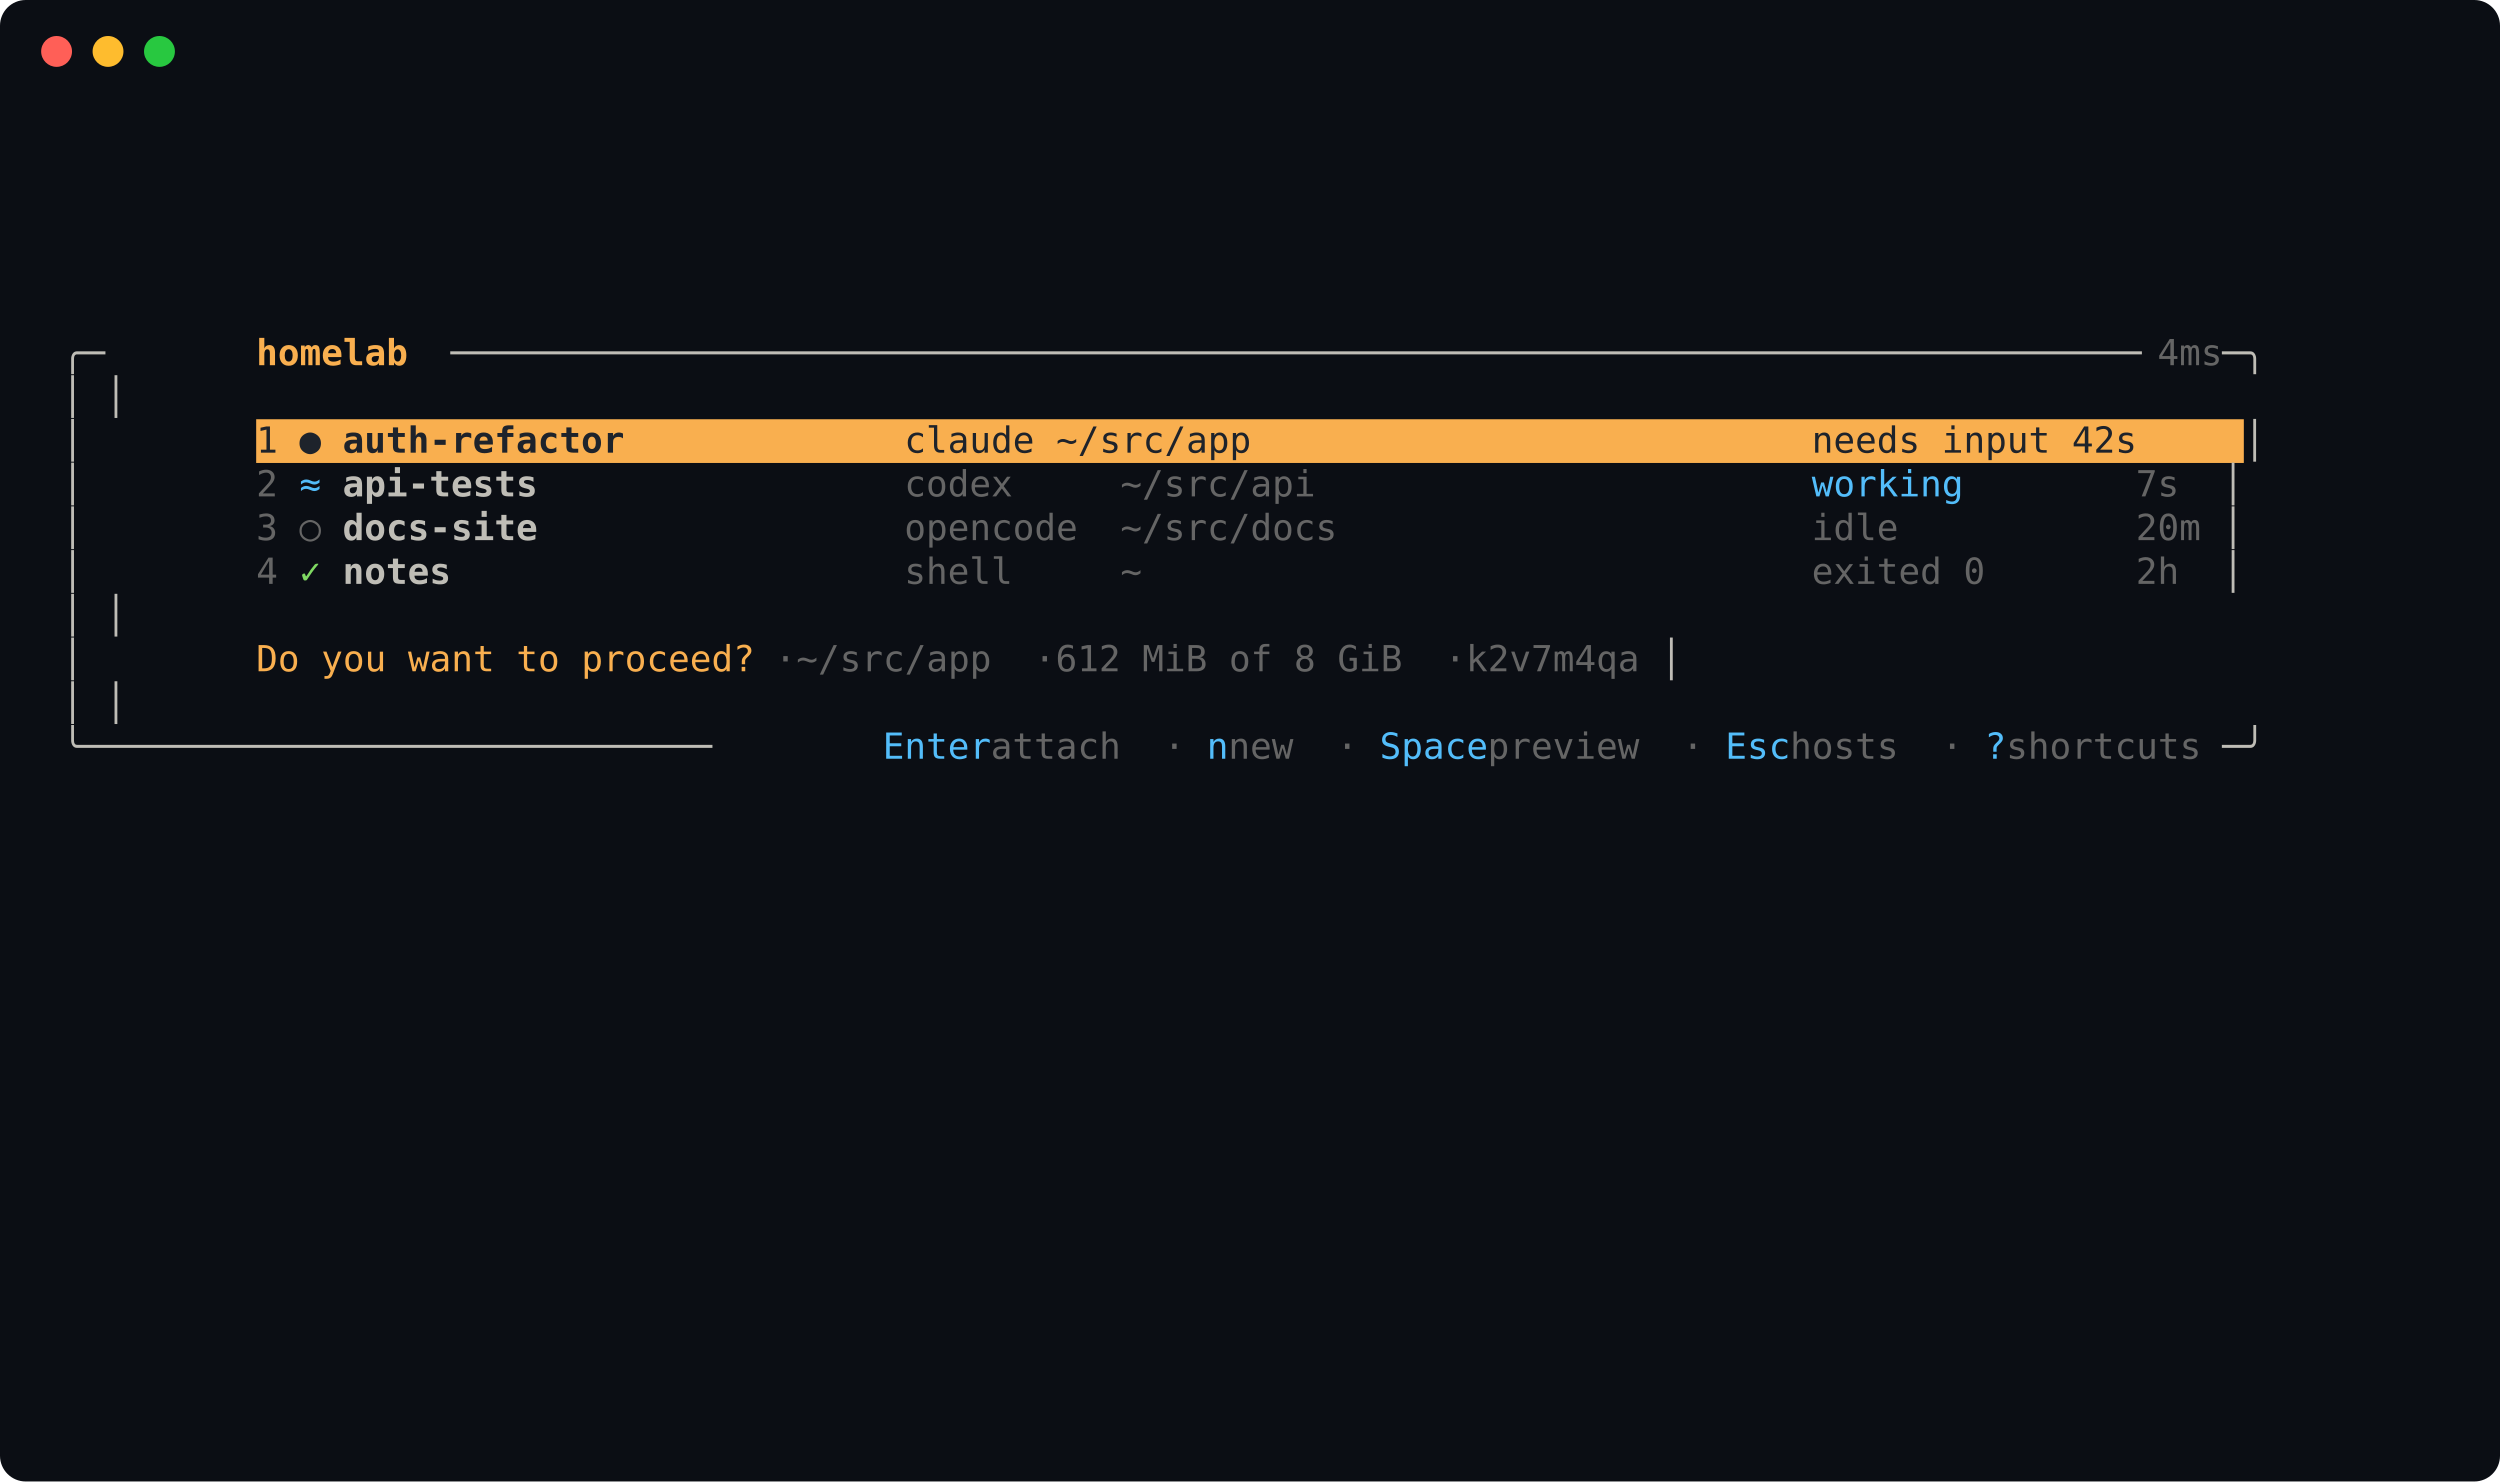
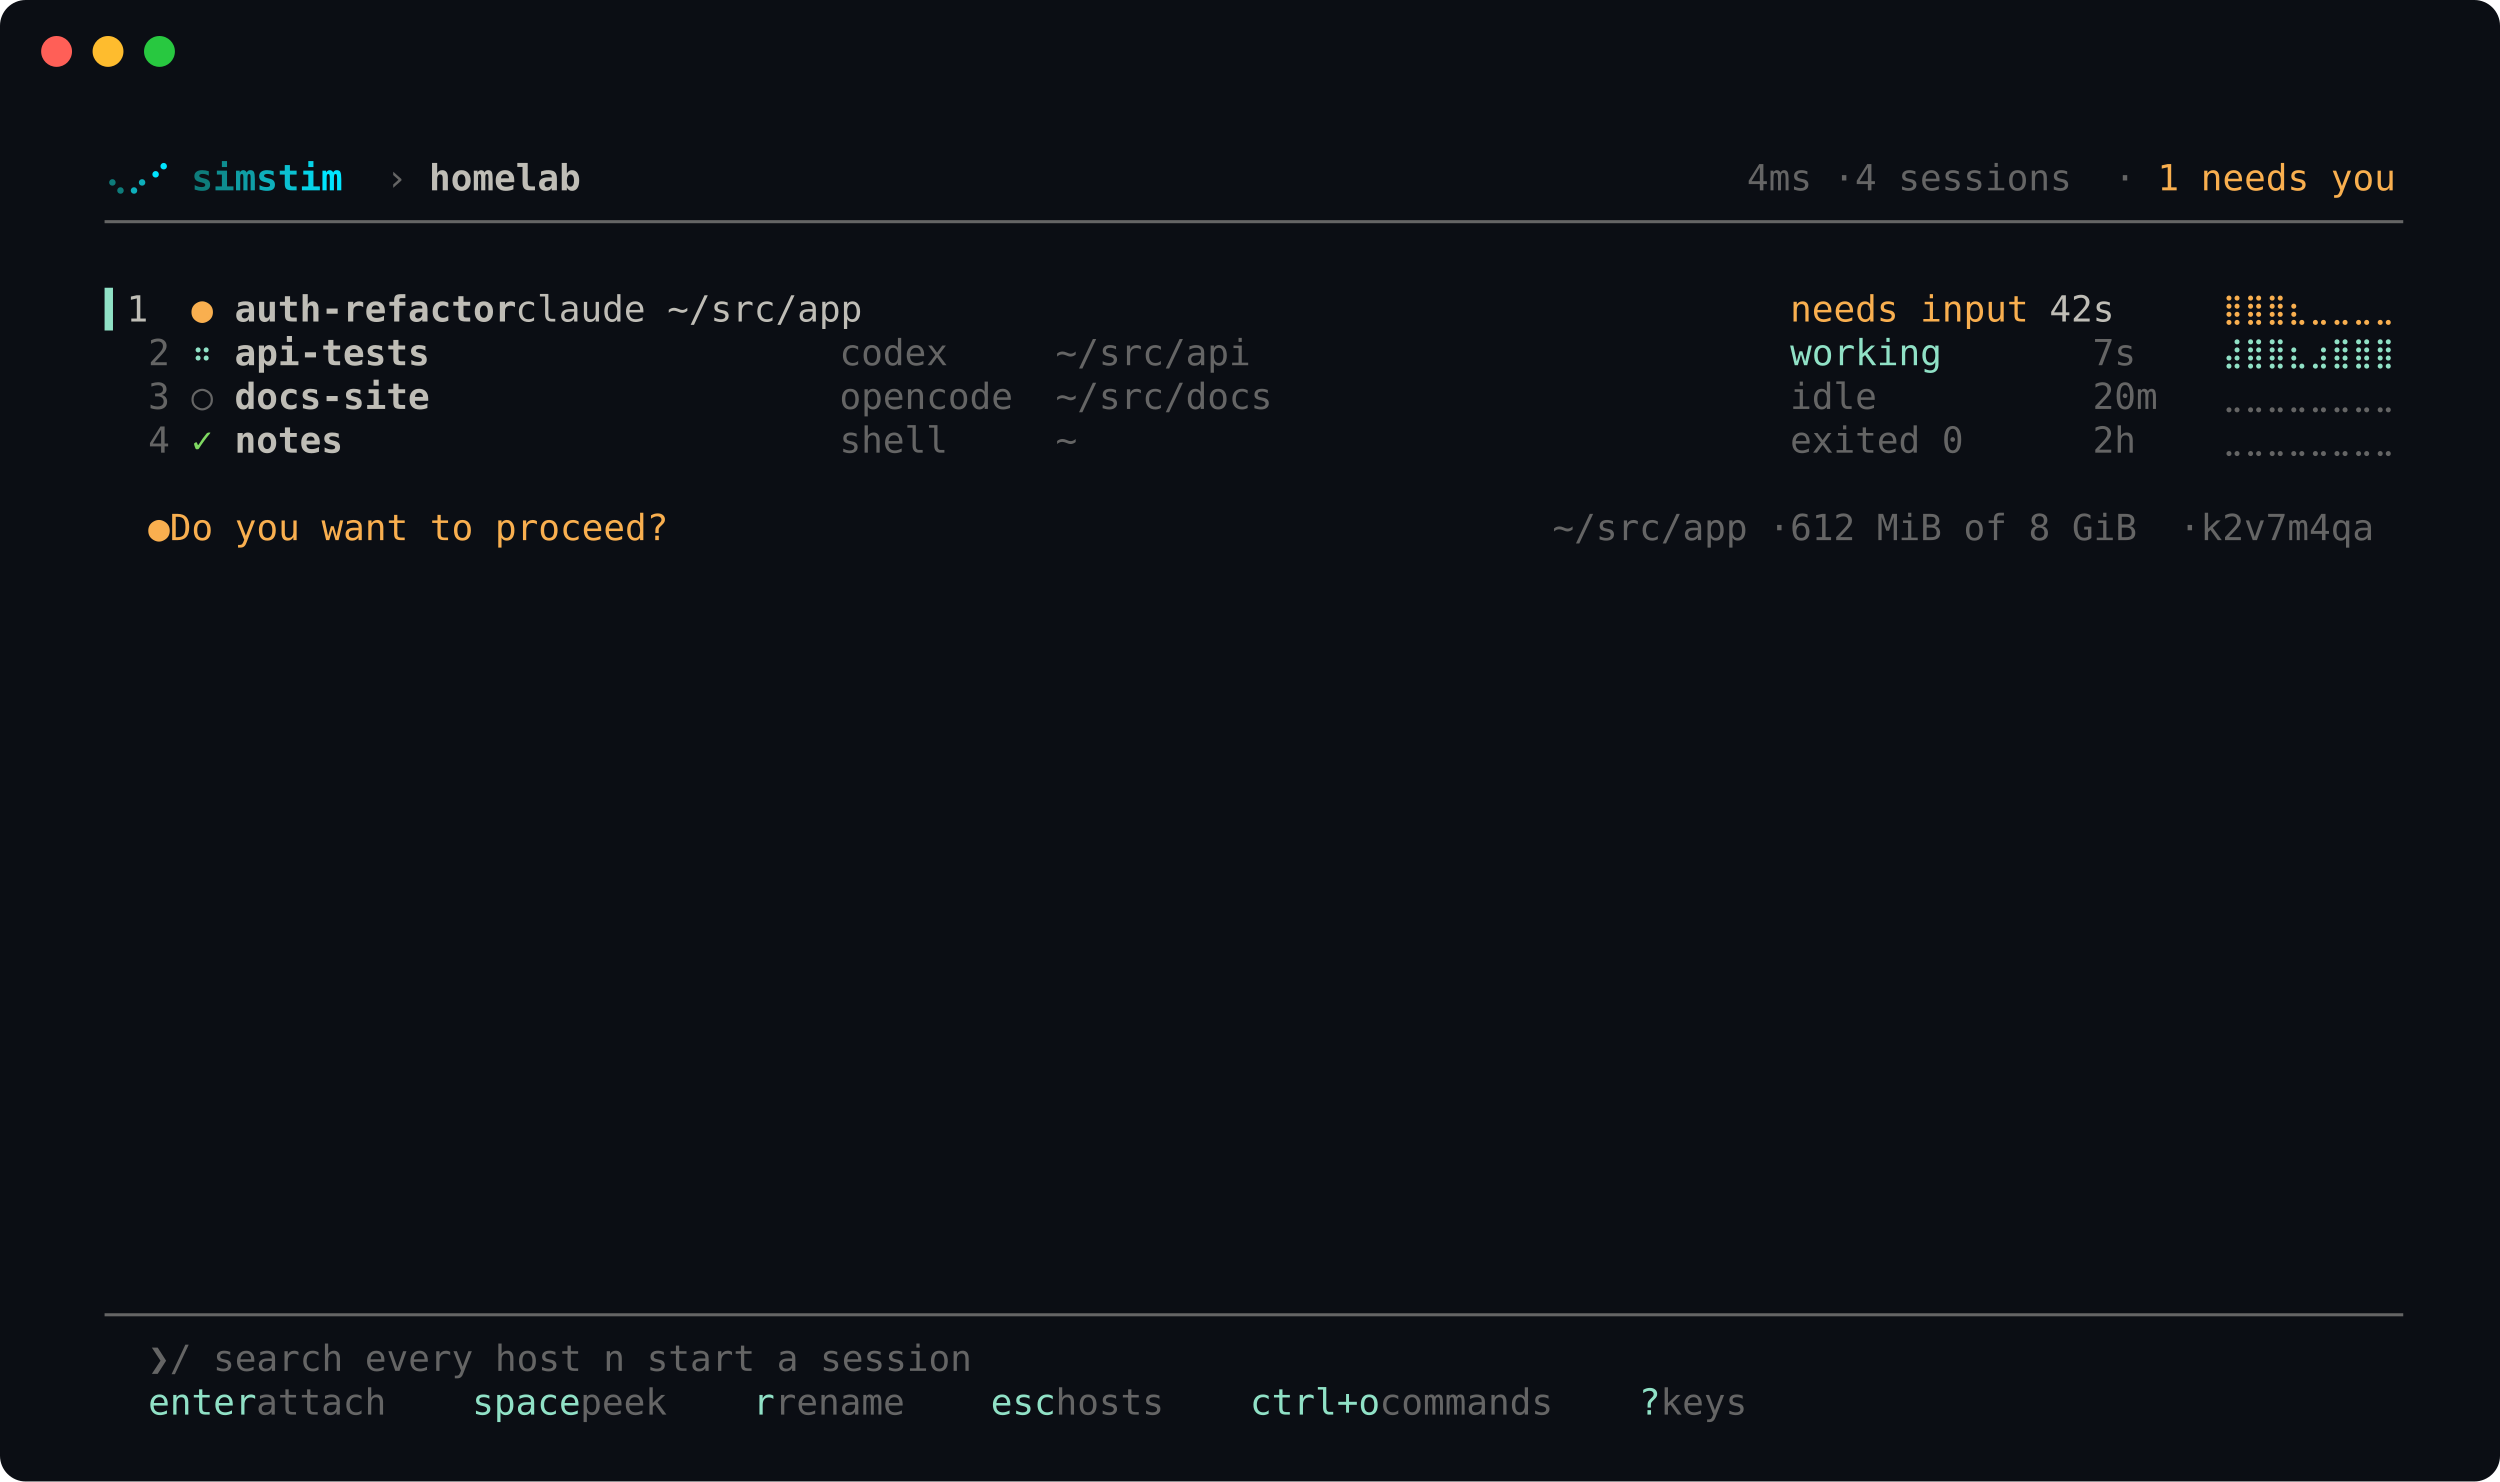
<svg xmlns="http://www.w3.org/2000/svg" width="972" height="576" viewBox="0 0 972 576">
  <style>text{font-family:"JetBrains Mono","SF Mono",Menlo,Consolas,"DejaVu Sans Mono",monospace;font-size:14px;white-space:pre}</style>
  <rect width="972" height="576" rx="10" fill="#0B0E14" />
  <circle cx="22" cy="20" r="6" fill="#FF5F57" />
  <circle cx="42" cy="20" r="6" fill="#FEBC2E" />
  <circle cx="62" cy="20" r="6" fill="#28C840" />
-   <rect x="99.6" y="163.0" width="772.8" height="17.0" fill="#F9AF4F" />
-   <text x="24.0" y="142.0" textLength="75.6" fill="#BFBDB6">       ╭─</text>
-   <text x="99.6" y="142.0" textLength="75.6" fill="#F9AF4F" font-weight="bold"> homelab </text>
-   <text x="175.2" y="142.0" textLength="663.6" fill="#BFBDB6">────────────────────────────────────────────────────────────────────────────── </text>
-   <text x="838.8" y="142.0" textLength="25.2" fill="#656565">4ms</text>
-   <text x="864.0" y="142.0" textLength="84.0" fill="#BFBDB6"> ─╮       </text>
-   <text x="24.0" y="159.0" textLength="924.0" fill="#BFBDB6">       │                                                                                              │       </text>
-   <text x="24.0" y="176.0" textLength="75.6" fill="#BFBDB6">       │ </text>
-   <text x="99.6" y="176.0" textLength="16.8" fill="#1E232B">1 </text>
-   <text x="116.4" y="176.0" textLength="8.4" fill="#1E232B">●</text>
-   <text x="133.2" y="176.0" textLength="109.2" fill="#1E232B" font-weight="bold">auth-refactor</text>
-   <text x="351.6" y="176.0" textLength="159.6" fill="#1E232B">claude    ~/src/app</text>
-   <text x="704.4" y="176.0" textLength="168.0" fill="#1E232B">needs input     42s </text>
-   <text x="872.4" y="176.0" textLength="75.6" fill="#BFBDB6"> │       </text>
-   <text x="24.0" y="193.0" textLength="75.6" fill="#BFBDB6">       │ </text>
-   <text x="99.6" y="193.0" textLength="8.4" fill="#656565">2</text>
-   <text x="116.4" y="193.0" textLength="8.4" fill="#53BDFA">≈</text>
-   <text x="133.2" y="193.0" textLength="75.6" fill="#BFBDB6" font-weight="bold">api-tests</text>
-   <text x="351.6" y="193.0" textLength="67.2" fill="#656565">codex   </text>
-   <text x="435.6" y="193.0" textLength="75.6" fill="#656565">~/src/api</text>
-   <text x="704.4" y="193.0" textLength="109.2" fill="#53BDFA">working      </text>
-   <text x="830.4" y="193.0" textLength="33.6" fill="#656565">  7s</text>
-   <text x="864.0" y="193.0" textLength="84.0" fill="#BFBDB6">  │       </text>
-   <text x="24.0" y="210.0" textLength="75.6" fill="#BFBDB6">       │ </text>
-   <text x="99.6" y="210.0" textLength="8.4" fill="#656565">3</text>
-   <text x="116.4" y="210.0" textLength="8.4" fill="#656565">○</text>
-   <text x="133.2" y="210.0" textLength="75.6" fill="#BFBDB6" font-weight="bold">docs-site</text>
-   <text x="351.6" y="210.0" textLength="67.2" fill="#656565">opencode</text>
-   <text x="435.6" y="210.0" textLength="84.0" fill="#656565">~/src/docs</text>
-   <text x="704.4" y="210.0" textLength="109.2" fill="#656565">idle         </text>
-   <text x="830.4" y="210.0" textLength="33.6" fill="#656565"> 20m</text>
-   <text x="864.0" y="210.0" textLength="84.0" fill="#BFBDB6">  │       </text>
-   <text x="24.0" y="227.0" textLength="75.6" fill="#BFBDB6">       │ </text>
-   <text x="99.6" y="227.0" textLength="8.4" fill="#656565">4</text>
-   <text x="116.4" y="227.0" textLength="8.4" fill="#7FD962">✓</text>
-   <text x="133.2" y="227.0" textLength="42.0" fill="#BFBDB6" font-weight="bold">notes</text>
-   <text x="351.6" y="227.0" textLength="67.2" fill="#656565">shell   </text>
-   <text x="435.6" y="227.0" textLength="8.4" fill="#656565">~</text>
-   <text x="704.4" y="227.0" textLength="109.2" fill="#656565">exited 0     </text>
-   <text x="830.4" y="227.0" textLength="33.6" fill="#656565">  2h</text>
-   <text x="864.0" y="227.0" textLength="84.0" fill="#BFBDB6">  │       </text>
-   <text x="24.0" y="244.0" textLength="924.0" fill="#BFBDB6">       │                                                                                              │       </text>
-   <text x="24.0" y="261.0" textLength="75.6" fill="#BFBDB6">       │ </text>
-   <text x="99.6" y="261.0" textLength="193.2" fill="#F9AF4F">Do you want to proceed?</text>
-   <text x="301.2" y="261.0" textLength="8.4" fill="#656565">·</text>
-   <text x="309.6" y="261.0" textLength="92.4" fill="#656565"> ~/src/app </text>
-   <text x="402.0" y="261.0" textLength="8.4" fill="#656565">·</text>
-   <text x="410.4" y="261.0" textLength="151.2" fill="#656565"> 612 MiB of 8 GiB </text>
-   <text x="561.6" y="261.0" textLength="8.4" fill="#656565">·</text>
-   <text x="570.0" y="261.0" textLength="75.6" fill="#656565"> k2v7m4qa</text>
-   <text x="645.6" y="261.0" textLength="302.4" fill="#BFBDB6">                            │       </text>
-   <text x="24.0" y="278.0" textLength="924.0" fill="#BFBDB6">       │                                                                                              │       </text>
-   <text x="24.0" y="295.0" textLength="319.2" fill="#BFBDB6">       ╰───────────────────────────── </text>
-   <text x="343.2" y="295.0" textLength="42.0" fill="#53BDFA">Enter</text>
-   <text x="385.2" y="295.0" textLength="67.2" fill="#656565"> attach </text>
-   <text x="452.4" y="295.0" textLength="8.4" fill="#656565">·</text>
-   <text x="469.2" y="295.0" textLength="8.4" fill="#53BDFA">n</text>
-   <text x="477.6" y="295.0" textLength="42.0" fill="#656565"> new </text>
-   <text x="519.6" y="295.0" textLength="8.4" fill="#656565">·</text>
-   <text x="536.4" y="295.0" textLength="42.0" fill="#53BDFA">Space</text>
-   <text x="578.4" y="295.0" textLength="75.6" fill="#656565"> preview </text>
-   <text x="654.0" y="295.0" textLength="8.4" fill="#656565">·</text>
-   <text x="670.8" y="295.0" textLength="25.2" fill="#53BDFA">Esc</text>
-   <text x="696.0" y="295.0" textLength="58.8" fill="#656565"> hosts </text>
-   <text x="754.8" y="295.0" textLength="8.4" fill="#656565">·</text>
-   <text x="771.6" y="295.0" textLength="8.4" fill="#53BDFA">?</text>
-   <text x="780.0" y="295.0" textLength="84.0" fill="#656565"> shortcuts</text>
-   <text x="864.0" y="295.0" textLength="84.0" fill="#BFBDB6"> ─╯       </text>
+   <text x="40.8" y="74.0" textLength="8.4" fill="#0E7C7B" font-weight="bold">⢄</text>
+   <text x="49.2" y="74.0" textLength="8.4" fill="#0EAFBB" font-weight="bold">⡠</text>
+   <text x="57.6" y="74.0" textLength="8.4" fill="#00E5FF" font-weight="bold">⠊</text>
+   <text x="74.4" y="74.0" textLength="8.4" fill="#0E7C7B" font-weight="bold">s</text>
+   <text x="82.8" y="74.0" textLength="8.4" fill="#0E8D90" font-weight="bold">i</text>
+   <text x="91.2" y="74.0" textLength="8.4" fill="#0F9EA5" font-weight="bold">m</text>
+   <text x="99.6" y="74.0" textLength="8.4" fill="#0EAFBB" font-weight="bold">s</text>
+   <text x="108.0" y="74.0" textLength="8.4" fill="#0BC1D1" font-weight="bold">t</text>
+   <text x="116.4" y="74.0" textLength="8.4" fill="#06D3E8" font-weight="bold">i</text>
+   <text x="124.8" y="74.0" textLength="8.4" fill="#00E5FF" font-weight="bold">m</text>
+   <text x="150.0" y="74.0" textLength="8.4" fill="#656565">›</text>
+   <text x="166.8" y="74.0" textLength="58.8" fill="#BFBDB6" font-weight="bold">homelab</text>
+   <text x="679.2" y="74.0" textLength="33.6" fill="#656565">4ms </text>
+   <text x="712.8" y="74.0" textLength="8.4" fill="#656565">·</text>
+   <text x="721.2" y="74.0" textLength="100.8" fill="#656565"> 4 sessions </text>
+   <text x="822.0" y="74.0" textLength="8.4" fill="#656565">·</text>
+   <text x="838.8" y="74.0" textLength="92.4" fill="#F9AF4F">1 needs you</text>
+   <text x="40.8" y="91.0" textLength="890.4" fill="#656565">──────────────────────────────────────────────────────────────────────────────────────────────────────────</text>
+   <text x="40.8" y="125.0" textLength="8.4" fill="#90E1C6">▍</text>
+   <text x="49.2" y="125.0" textLength="25.2" fill="#BFBDB6"> 1 </text>
+   <text x="74.4" y="125.0" textLength="8.4" fill="#F9AF4F">●</text>
+   <text x="91.2" y="125.0" textLength="109.2" fill="#BFBDB6" font-weight="bold">auth-refactor</text>
+   <text x="200.4" y="125.0" textLength="495.6" fill="#BFBDB6">               claude    ~/src/app                         </text>
+   <text x="696.0" y="125.0" textLength="100.8" fill="#F9AF4F">needs input </text>
+   <text x="796.8" y="125.0" textLength="67.2" fill="#BFBDB6">   42s  </text>
+   <text x="864.0" y="125.0" textLength="8.4" fill="#F9AF4F">⣿</text>
+   <text x="872.4" y="125.0" textLength="8.4" fill="#F9AF4F">⣿</text>
+   <text x="880.8" y="125.0" textLength="8.4" fill="#F9AF4F">⣿</text>
+   <text x="889.2" y="125.0" textLength="8.4" fill="#F9AF4F">⣆</text>
+   <text x="897.6" y="125.0" textLength="8.4" fill="#F9AF4F">⣀</text>
+   <text x="906.0" y="125.0" textLength="8.4" fill="#F9AF4F">⣀</text>
+   <text x="914.4" y="125.0" textLength="8.4" fill="#F9AF4F">⣀</text>
+   <text x="922.8" y="125.0" textLength="8.4" fill="#F9AF4F">⣀</text>
+   <text x="57.6" y="142.0" textLength="8.4" fill="#656565">2</text>
+   <text x="74.4" y="142.0" textLength="8.4" fill="#90E1C6">⠶</text>
+   <text x="91.2" y="142.0" textLength="75.6" fill="#BFBDB6" font-weight="bold">api-tests</text>
+   <text x="326.4" y="142.0" textLength="67.2" fill="#656565">codex   </text>
+   <text x="410.4" y="142.0" textLength="75.6" fill="#656565">~/src/api</text>
+   <text x="696.0" y="142.0" textLength="100.8" fill="#90E1C6">working     </text>
+   <text x="813.6" y="142.0" textLength="33.6" fill="#656565">  7s</text>
+   <text x="864.0" y="142.0" textLength="8.4" fill="#90E1C6">⣼</text>
+   <text x="872.4" y="142.0" textLength="8.4" fill="#90E1C6">⣿</text>
+   <text x="880.8" y="142.0" textLength="8.4" fill="#90E1C6">⣿</text>
+   <text x="889.2" y="142.0" textLength="8.4" fill="#90E1C6">⣆</text>
+   <text x="897.6" y="142.0" textLength="8.4" fill="#90E1C6">⣰</text>
+   <text x="906.0" y="142.0" textLength="8.4" fill="#90E1C6">⣿</text>
+   <text x="914.4" y="142.0" textLength="8.4" fill="#90E1C6">⣿</text>
+   <text x="922.8" y="142.0" textLength="8.4" fill="#90E1C6">⣿</text>
+   <text x="57.6" y="159.0" textLength="8.4" fill="#656565">3</text>
+   <text x="74.4" y="159.0" textLength="8.4" fill="#656565">○</text>
+   <text x="91.2" y="159.0" textLength="75.6" fill="#BFBDB6" font-weight="bold">docs-site</text>
+   <text x="326.4" y="159.0" textLength="67.2" fill="#656565">opencode</text>
+   <text x="410.4" y="159.0" textLength="84.0" fill="#656565">~/src/docs</text>
+   <text x="696.0" y="159.0" textLength="100.8" fill="#656565">idle        </text>
+   <text x="813.6" y="159.0" textLength="33.6" fill="#656565"> 20m</text>
+   <text x="864.0" y="159.0" textLength="8.4" fill="#656565">⣀</text>
+   <text x="872.4" y="159.0" textLength="8.4" fill="#656565">⣀</text>
+   <text x="880.8" y="159.0" textLength="8.4" fill="#656565">⣀</text>
+   <text x="889.2" y="159.0" textLength="8.4" fill="#656565">⣀</text>
+   <text x="897.6" y="159.0" textLength="8.4" fill="#656565">⣀</text>
+   <text x="906.0" y="159.0" textLength="8.4" fill="#656565">⣀</text>
+   <text x="914.4" y="159.0" textLength="8.4" fill="#656565">⣀</text>
+   <text x="922.8" y="159.0" textLength="8.4" fill="#656565">⣀</text>
+   <text x="57.6" y="176.0" textLength="8.4" fill="#656565">4</text>
+   <text x="74.4" y="176.0" textLength="8.4" fill="#7FD962">✓</text>
+   <text x="91.2" y="176.0" textLength="42.0" fill="#BFBDB6" font-weight="bold">notes</text>
+   <text x="326.4" y="176.0" textLength="67.2" fill="#656565">shell   </text>
+   <text x="410.4" y="176.0" textLength="8.4" fill="#656565">~</text>
+   <text x="696.0" y="176.0" textLength="100.8" fill="#656565">exited 0    </text>
+   <text x="813.6" y="176.0" textLength="33.6" fill="#656565">  2h</text>
+   <text x="864.0" y="176.0" textLength="8.4" fill="#656565">⣀</text>
+   <text x="872.4" y="176.0" textLength="8.4" fill="#656565">⣀</text>
+   <text x="880.8" y="176.0" textLength="8.4" fill="#656565">⣀</text>
+   <text x="889.2" y="176.0" textLength="8.4" fill="#656565">⣀</text>
+   <text x="897.6" y="176.0" textLength="8.4" fill="#656565">⣀</text>
+   <text x="906.0" y="176.0" textLength="8.4" fill="#656565">⣀</text>
+   <text x="914.4" y="176.0" textLength="8.4" fill="#656565">⣀</text>
+   <text x="922.8" y="176.0" textLength="8.4" fill="#656565">⣀</text>
+   <text x="57.6" y="210.0" textLength="8.4" fill="#F9AF4F">●</text>
+   <text x="66.0" y="210.0" textLength="201.6" fill="#F9AF4F"> Do you want to proceed?</text>
+   <text x="603.6" y="210.0" textLength="84.0" fill="#656565">~/src/app </text>
+   <text x="687.6" y="210.0" textLength="8.4" fill="#656565">·</text>
+   <text x="696.0" y="210.0" textLength="151.2" fill="#656565"> 612 MiB of 8 GiB </text>
+   <text x="847.2" y="210.0" textLength="8.4" fill="#656565">·</text>
+   <text x="855.6" y="210.0" textLength="75.6" fill="#656565"> k2v7m4qa</text>
+   <text x="40.8" y="516.0" textLength="890.4" fill="#656565">──────────────────────────────────────────────────────────────────────────────────────────────────────────</text>
+   <text x="57.6" y="533.0" textLength="8.4" fill="#656565">❯</text>
+   <text x="66.0" y="533.0" textLength="336.0" fill="#656565"> / search every host   n start a session</text>
+   <text x="57.6" y="550.0" textLength="42.0" fill="#90E1C6">enter</text>
+   <text x="99.6" y="550.0" textLength="58.8" fill="#656565"> attach</text>
+   <text x="183.6" y="550.0" textLength="42.0" fill="#90E1C6">space</text>
+   <text x="225.6" y="550.0" textLength="42.0" fill="#656565"> peek</text>
+   <text x="292.8" y="550.0" textLength="8.4" fill="#90E1C6">r</text>
+   <text x="301.2" y="550.0" textLength="58.8" fill="#656565"> rename</text>
+   <text x="385.2" y="550.0" textLength="25.2" fill="#90E1C6">esc</text>
+   <text x="410.4" y="550.0" textLength="50.4" fill="#656565"> hosts</text>
+   <text x="486.0" y="550.0" textLength="50.4" fill="#90E1C6">ctrl+o</text>
+   <text x="536.4" y="550.0" textLength="75.6" fill="#656565"> commands</text>
+   <text x="637.2" y="550.0" textLength="8.4" fill="#90E1C6">?</text>
+   <text x="645.6" y="550.0" textLength="42.0" fill="#656565"> keys</text>
</svg>
